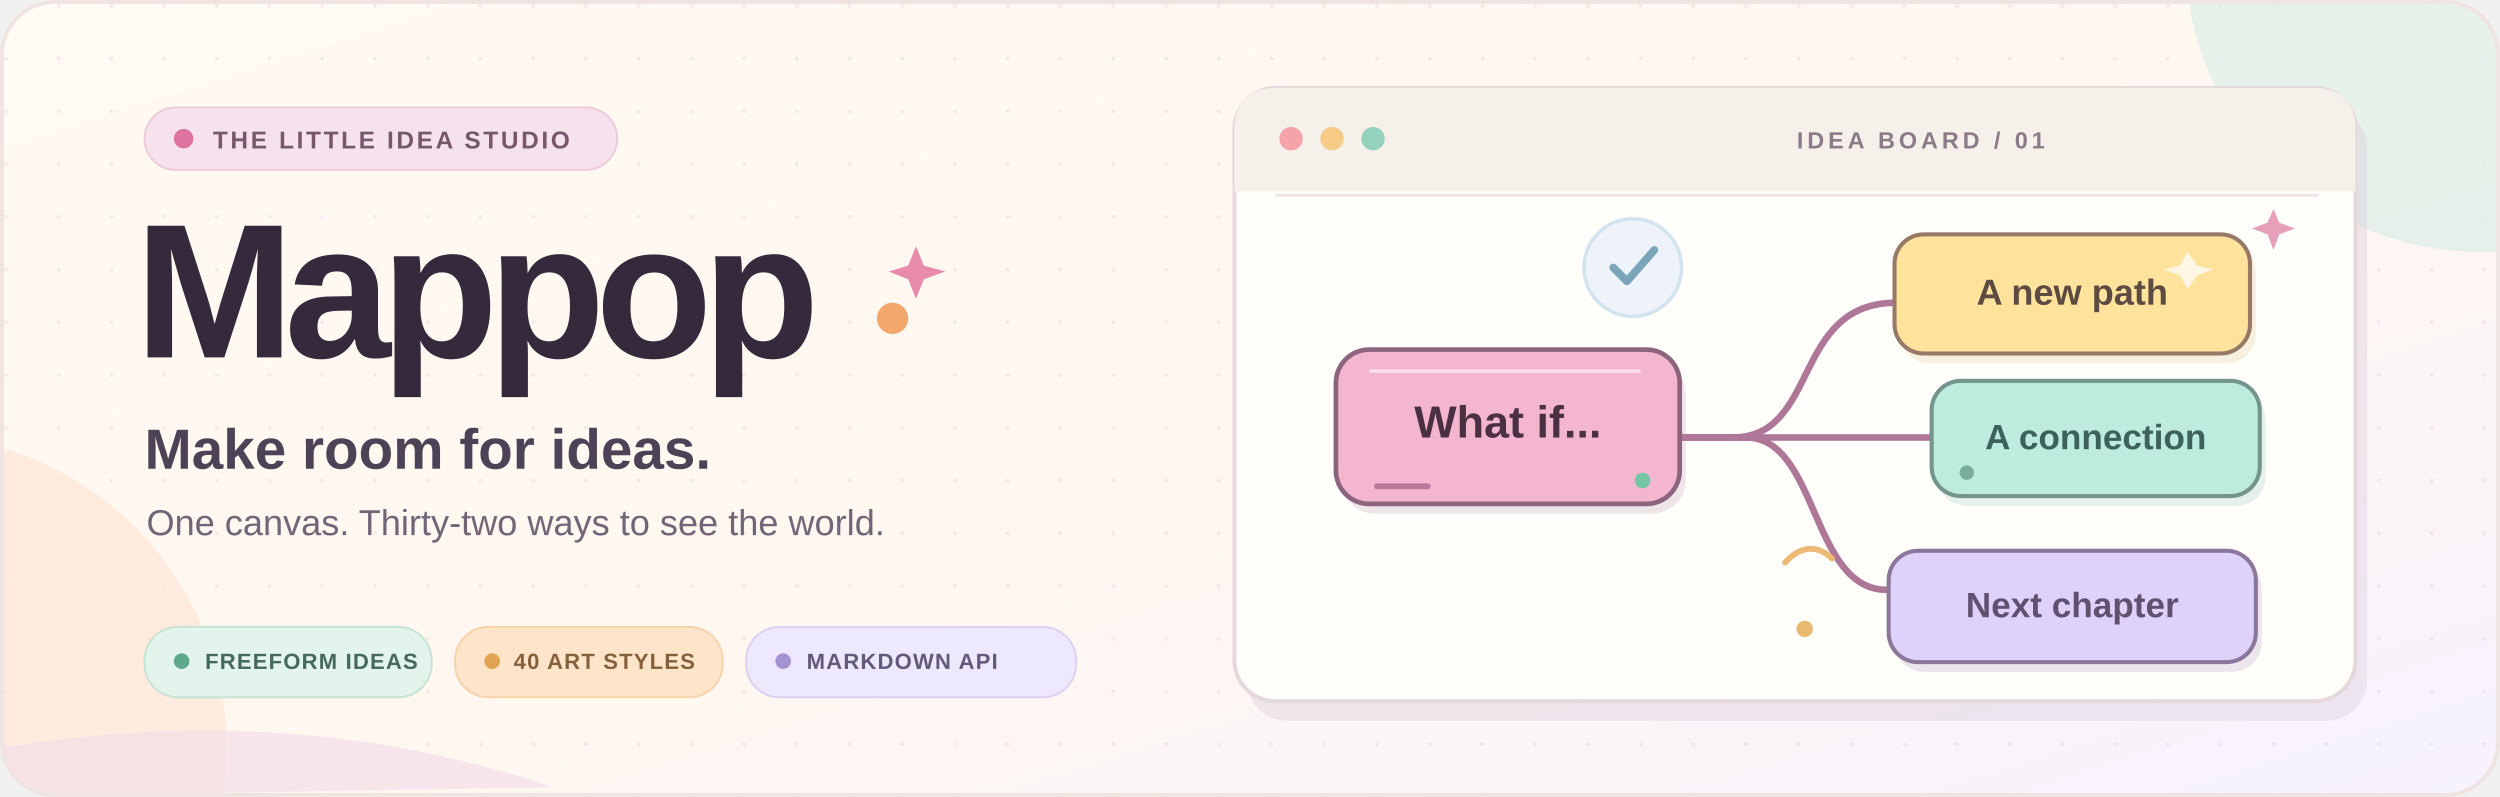
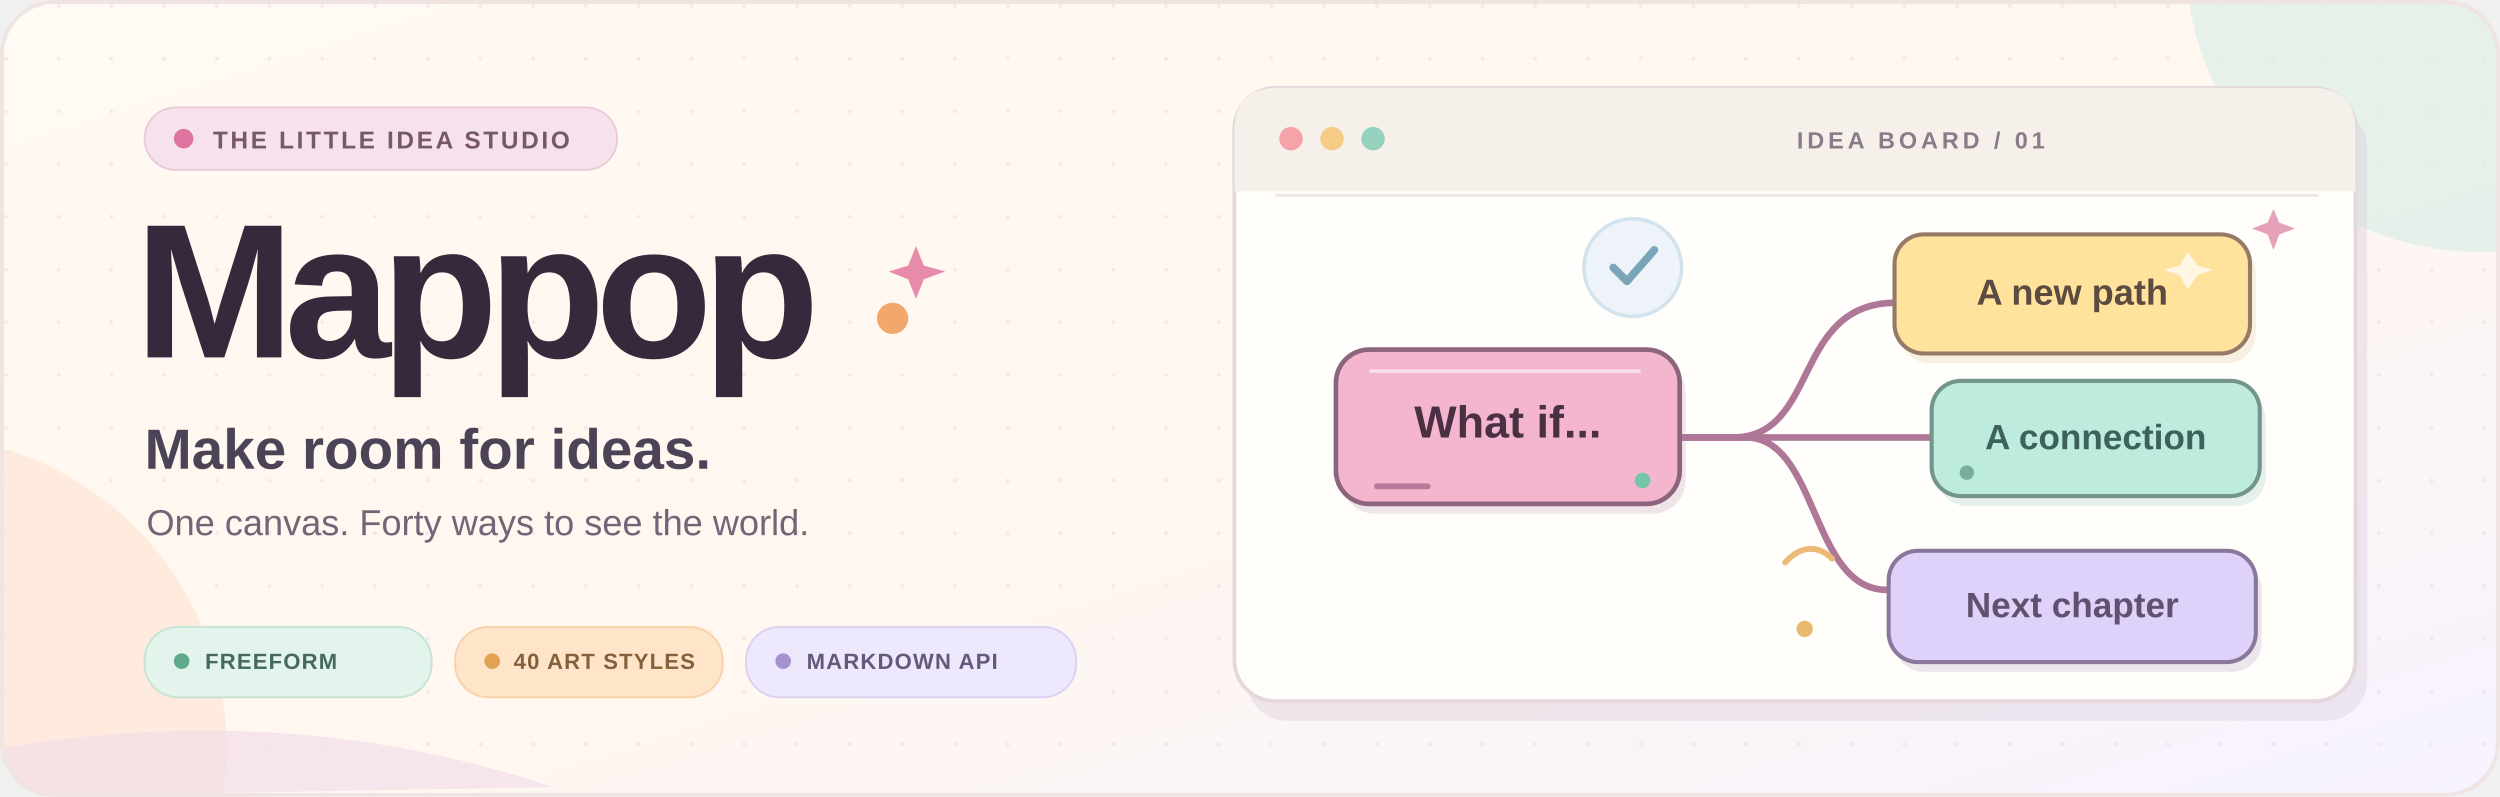
<svg xmlns="http://www.w3.org/2000/svg" width="1280" height="408" viewBox="0 0 1280 408" role="img" aria-labelledby="title desc">
  <defs>
    <linearGradient id="paper" x1="0" y1="0" x2="1" y2="1">
      <stop offset="0" stop-color="#FFFAF3" />
      <stop offset="0.57" stop-color="#FFF7F0" />
      <stop offset="1" stop-color="#F6F2FF" />
    </linearGradient>
    <pattern id="dots" width="27" height="27" patternUnits="userSpaceOnUse">
      <circle cx="3" cy="3" r="1.05" fill="#E9CFDB" opacity="0.62" />
    </pattern>
    <clipPath id="outer">
      <rect width="1280" height="408" rx="28" />
    </clipPath>
  </defs>
  <g clip-path="url(#outer)">
    <rect width="1280" height="408" fill="url(#paper)" />
    <rect width="1280" height="408" fill="url(#dots)" opacity="0.63" />
    <circle cx="-44" cy="383" r="160" fill="#FDE5D5" opacity="0.70" />
    <circle cx="1270" cy="-22" r="151" fill="#DDEEE8" opacity="0.72" />
    <path d="M0 383 Q150 358 283 403 L0 408Z" fill="#F1DDEA" opacity="0.65" />
    <rect x="74" y="55" width="242" height="32" rx="16" fill="#F6E2EC" stroke="#ECCBD9" />
    <circle cx="94" cy="71" r="5" fill="#DD739E" />
    <text x="109" y="76" font-family="Segoe UI,Trebuchet MS,Arial,sans-serif" font-size="12.5" font-weight="700" fill="#77576B" letter-spacing="1.35">THE LITTLE IDEA STUDIO</text>
    <text x="69" y="183" font-family="Trebuchet MS,Segoe UI,Arial,sans-serif" font-size="98" font-weight="800" letter-spacing="-5" fill="#342A3C">Mappop</text>
    <circle cx="457" cy="163" r="8" fill="#F2A86A" />
    <path d="M469 126l4 10 11 3-11 4-4 10-4-10-10-4 10-3z" fill="#E88BAA" />
    <text x="74" y="240" font-family="Segoe UI,Trebuchet MS,Arial,sans-serif" font-size="29" font-weight="600" fill="#4D4357">Make room for ideas.</text>
-     <text x="75" y="274" font-family="Segoe UI,Trebuchet MS,Arial,sans-serif" font-size="18.5" fill="#716577">One canvas. Thirty-two ways to see the world.</text>
+     <text x="75" y="274" font-family="Segoe UI,Trebuchet MS,Arial,sans-serif" font-size="18.5" fill="#716577">One canvas. Forty ways to see the world.</text>
    <g font-family="Segoe UI,Trebuchet MS,Arial,sans-serif" font-weight="700" font-size="11.3" letter-spacing="0.6">
      <rect x="74" y="321" width="147" height="36" rx="17" fill="#E3F4EC" stroke="#C7E3D4" />
      <circle cx="93" cy="338.5" r="4" fill="#5EA98B" />
-       <text x="105" y="342.5" fill="#45695B">FREEFORM IDEAS</text>
+       <text x="105" y="342.5" fill="#45695B">FREEFORM</text>
      <rect x="233" y="321" width="137" height="36" rx="17" fill="#FEE4C9" stroke="#F8D2AA" />
      <circle cx="252" cy="338.5" r="4" fill="#E1A252" />
      <text x="263" y="342.5" fill="#84613B">40 ART STYLES</text>
      <rect x="382" y="321" width="169" height="36" rx="17" fill="#EEE8FC" stroke="#DBD1F0" />
      <circle cx="401" cy="338.5" r="4" fill="#A492D1" />
      <text x="413" y="342.5" fill="#63597A">MARKDOWN API</text>
    </g>
    <g>
      <rect x="638" y="55" width="574" height="314" rx="21" fill="#D9CBDB" opacity="0.39" />
      <rect x="632" y="45" width="574" height="314" rx="21" fill="#FFFEFB" stroke="#E5D8DC" stroke-width="2" />
      <path d="M654 45h530q22 0 22 22v31H632V67q0-22 22-22z" fill="#F6F0EA" />
      <circle cx="661" cy="71" r="6" fill="#F5A2A8" />
      <circle cx="682" cy="71" r="6" fill="#F5CB85" />
      <circle cx="703" cy="71" r="6" fill="#95D2BD" />
      <text x="920" y="76" fill="#8B7B88" font-size="12" font-family="Segoe UI,Trebuchet MS,Arial,sans-serif" font-weight="700" letter-spacing="2">IDEA BOARD / 01</text>
      <path d="M653 100h534" stroke="#EEE4E7" stroke-width="1.4" />
      <g stroke="#AE7697" stroke-width="3.4" fill="none" stroke-linecap="round">
        <path d="M860 224H887C932 224 917 155 971 155" />
        <path d="M860 224H990" />
        <path d="M860 224H894C931 224 927 302 966 302" />
      </g>
      <g>
        <rect x="687" y="184" width="176" height="79" rx="17" fill="#B88BA5" opacity="0.22" />
        <rect x="684" y="179" width="176" height="79" rx="17" fill="#F4B6CF" stroke="#8C647E" stroke-width="2.4" />
        <path d="M701 190h139" stroke="#FFFFFF" stroke-opacity="0.55" stroke-width="1.8" />
        <text x="772" y="224" text-anchor="middle" font-family="Trebuchet MS,Segoe UI,Arial,sans-serif" font-size="23" font-weight="700" fill="#4B3044">What if...</text>
        <path d="M705 249h26" stroke="#B8799B" stroke-width="3" stroke-linecap="round" />
        <circle cx="841" cy="246" r="4" fill="#75C5A7" />
        <rect x="973" y="125" width="182" height="61" rx="15" fill="#D3B46F" opacity="0.19" />
        <rect x="970" y="120" width="182" height="61" rx="15" fill="#FFE29C" stroke="#967A66" stroke-width="2.1" />
        <text x="1061" y="156" text-anchor="middle" font-family="Trebuchet MS,Segoe UI,Arial,sans-serif" font-size="18.5" font-weight="700" fill="#5C4B40">A new path</text>
        <path d="M1120 129l5 7 8 2-8 3-5 7-4-7-8-3 8-2z" fill="#FFFFFF" opacity="0.73" />
        <rect x="992" y="200" width="168" height="59" rx="15" fill="#7CBBA8" opacity="0.20" />
        <rect x="989" y="195" width="168" height="59" rx="15" fill="#BDEBDD" stroke="#73958C" stroke-width="2.1" />
        <text x="1073" y="230" text-anchor="middle" font-family="Trebuchet MS,Segoe UI,Arial,sans-serif" font-size="18" font-weight="700" fill="#3D625B">A connection</text>
        <circle cx="1007" cy="242" r="3.7" fill="#79AE9E" />
        <rect x="970" y="287" width="188" height="57" rx="15" fill="#927BA6" opacity="0.18" />
        <rect x="967" y="282" width="188" height="57" rx="15" fill="#DED1FA" stroke="#8B779B" stroke-width="2.1" />
        <text x="1061" y="316" text-anchor="middle" font-family="Trebuchet MS,Segoe UI,Arial,sans-serif" font-size="18" font-weight="700" fill="#60516F">Next chapter</text>
      </g>
      <circle cx="836" cy="137" r="25" fill="#EDF3F9" stroke="#D2E3ED" stroke-width="1.8" />
      <path d="M826 137l7 7 14-16" fill="none" stroke="#7AA5B9" stroke-width="4" stroke-linecap="round" stroke-linejoin="round" />
      <path d="M1164 107l3 7 8 3-8 3-3 8-3-8-8-3 8-3z" fill="#E7A0BA" />
      <path d="M914 288c9-10 18-8 24-2" fill="none" stroke="#EDB976" stroke-width="3" stroke-linecap="round" />
      <circle cx="924" cy="322" r="4.2" fill="#E9B96F" />
    </g>
  </g>
  <rect x="1" y="1" width="1278" height="406" rx="27" fill="none" stroke="#F0E4E2" stroke-width="2" />
</svg>
